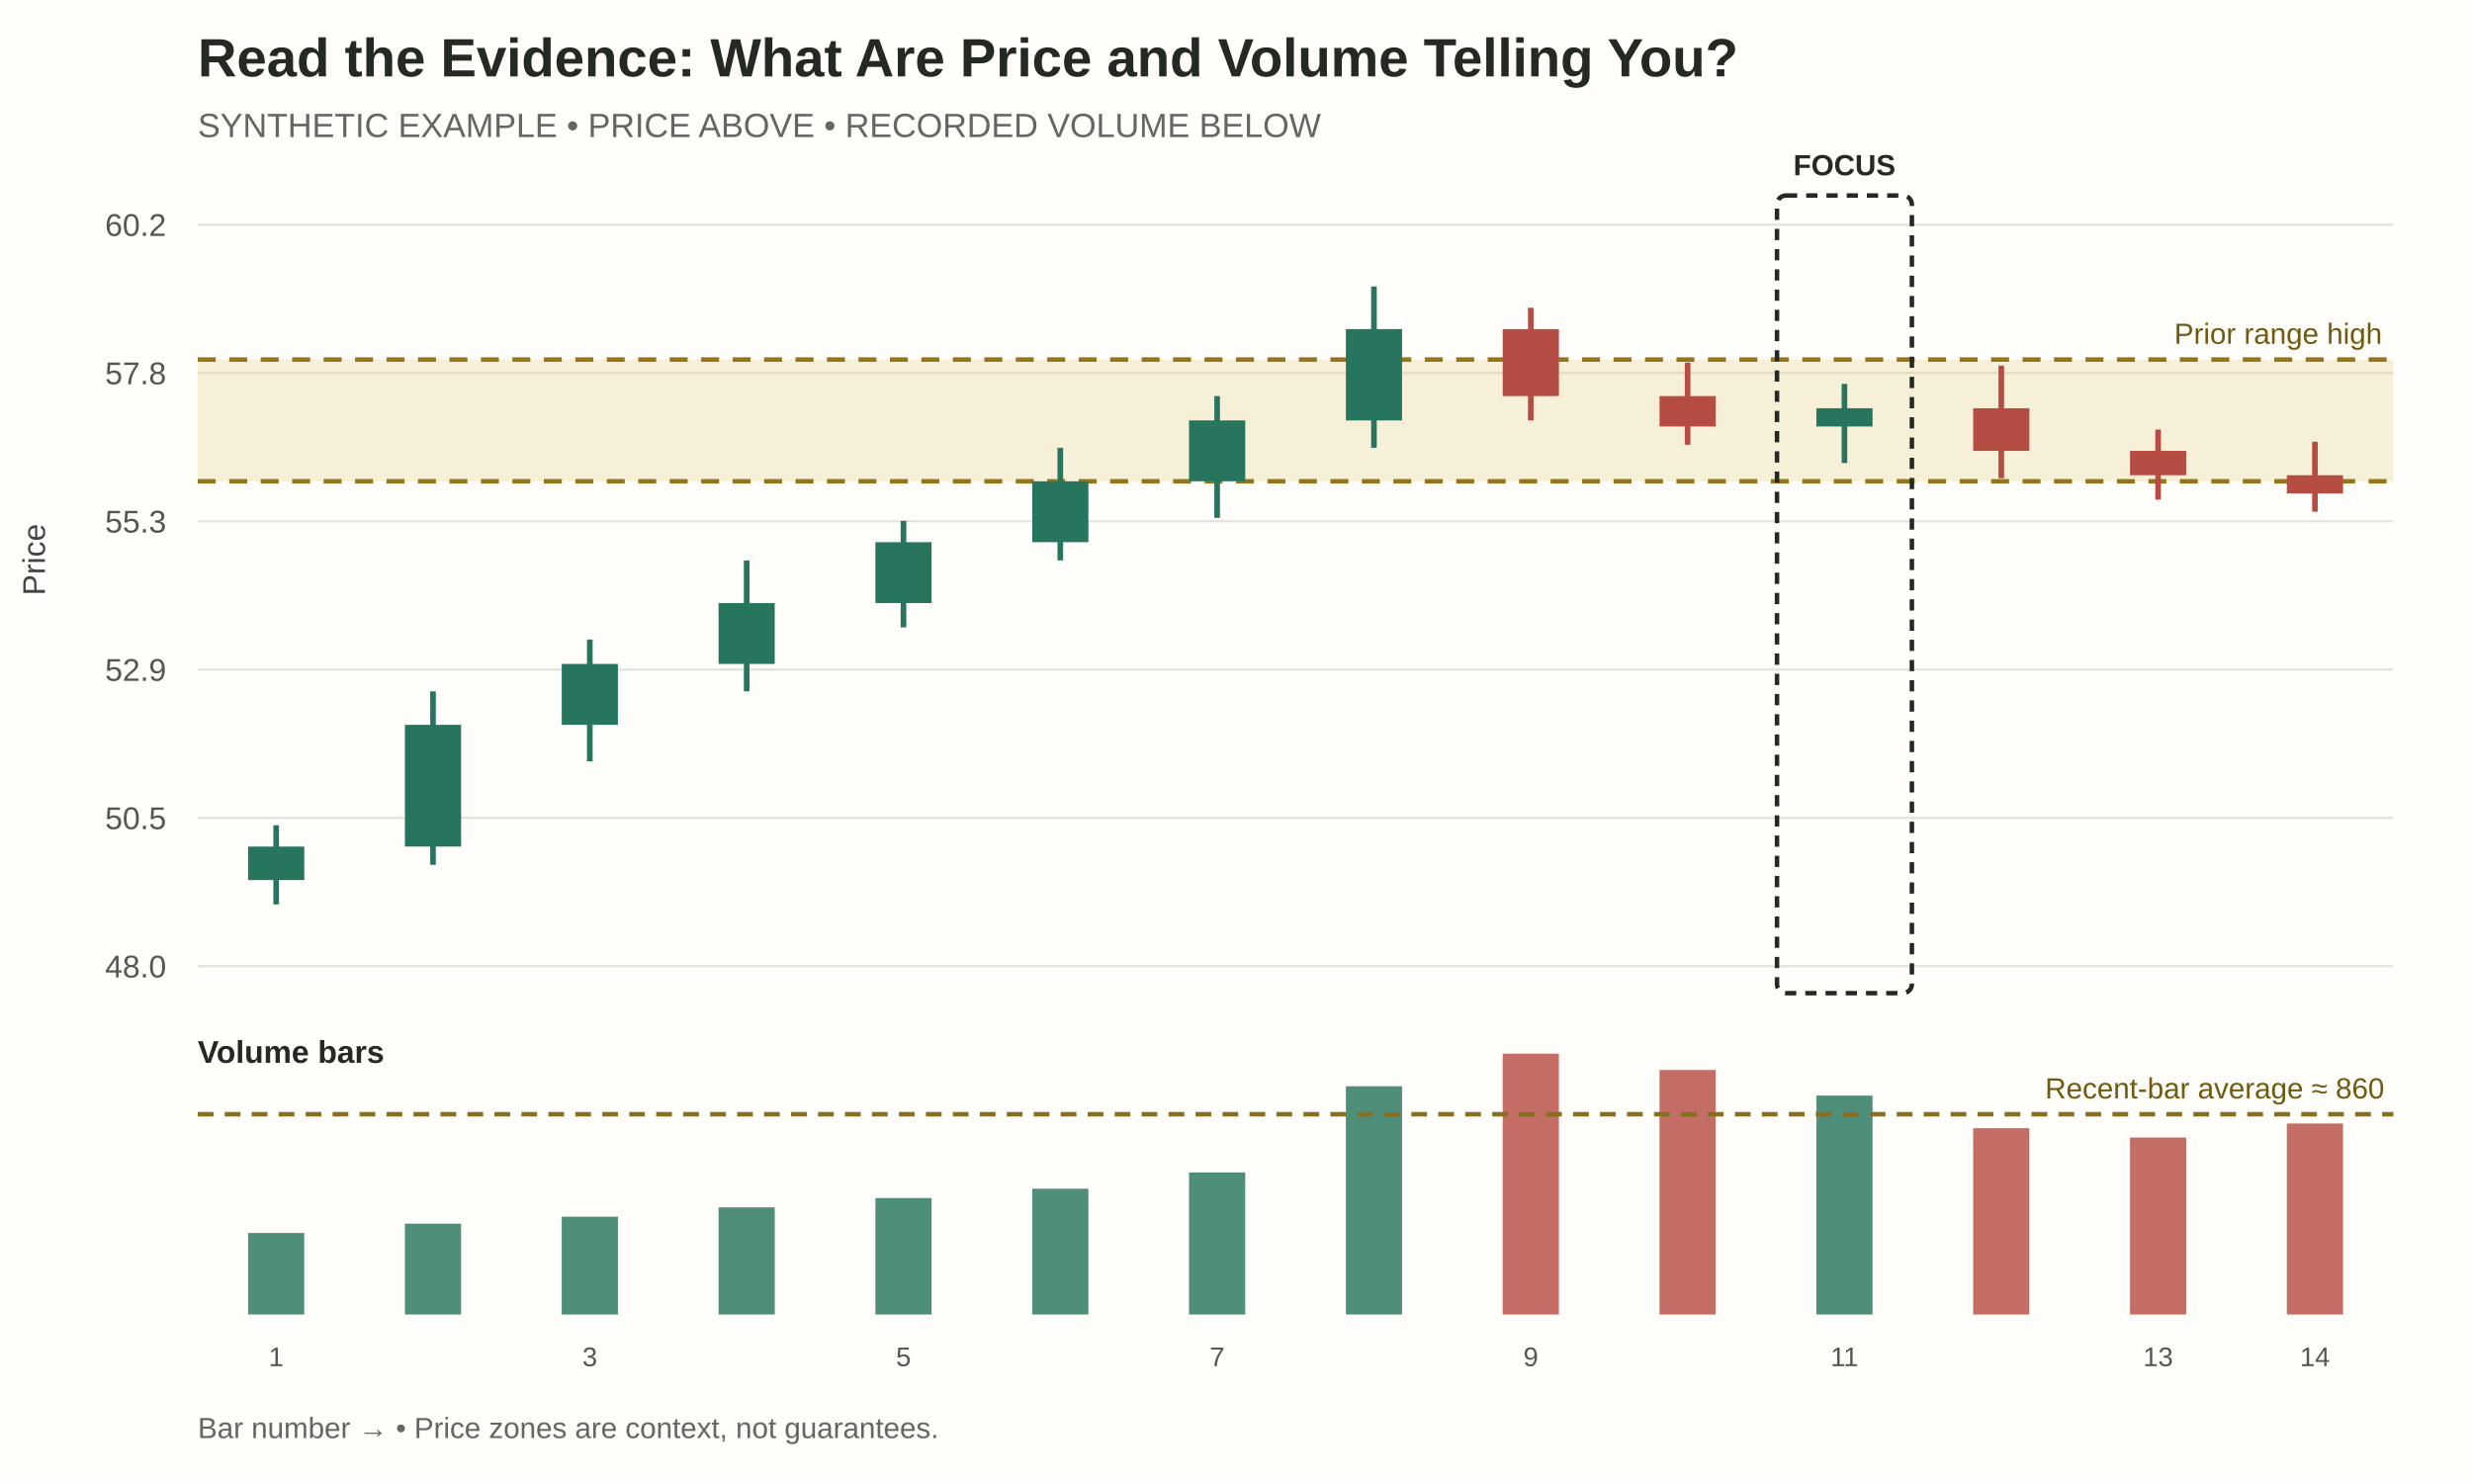
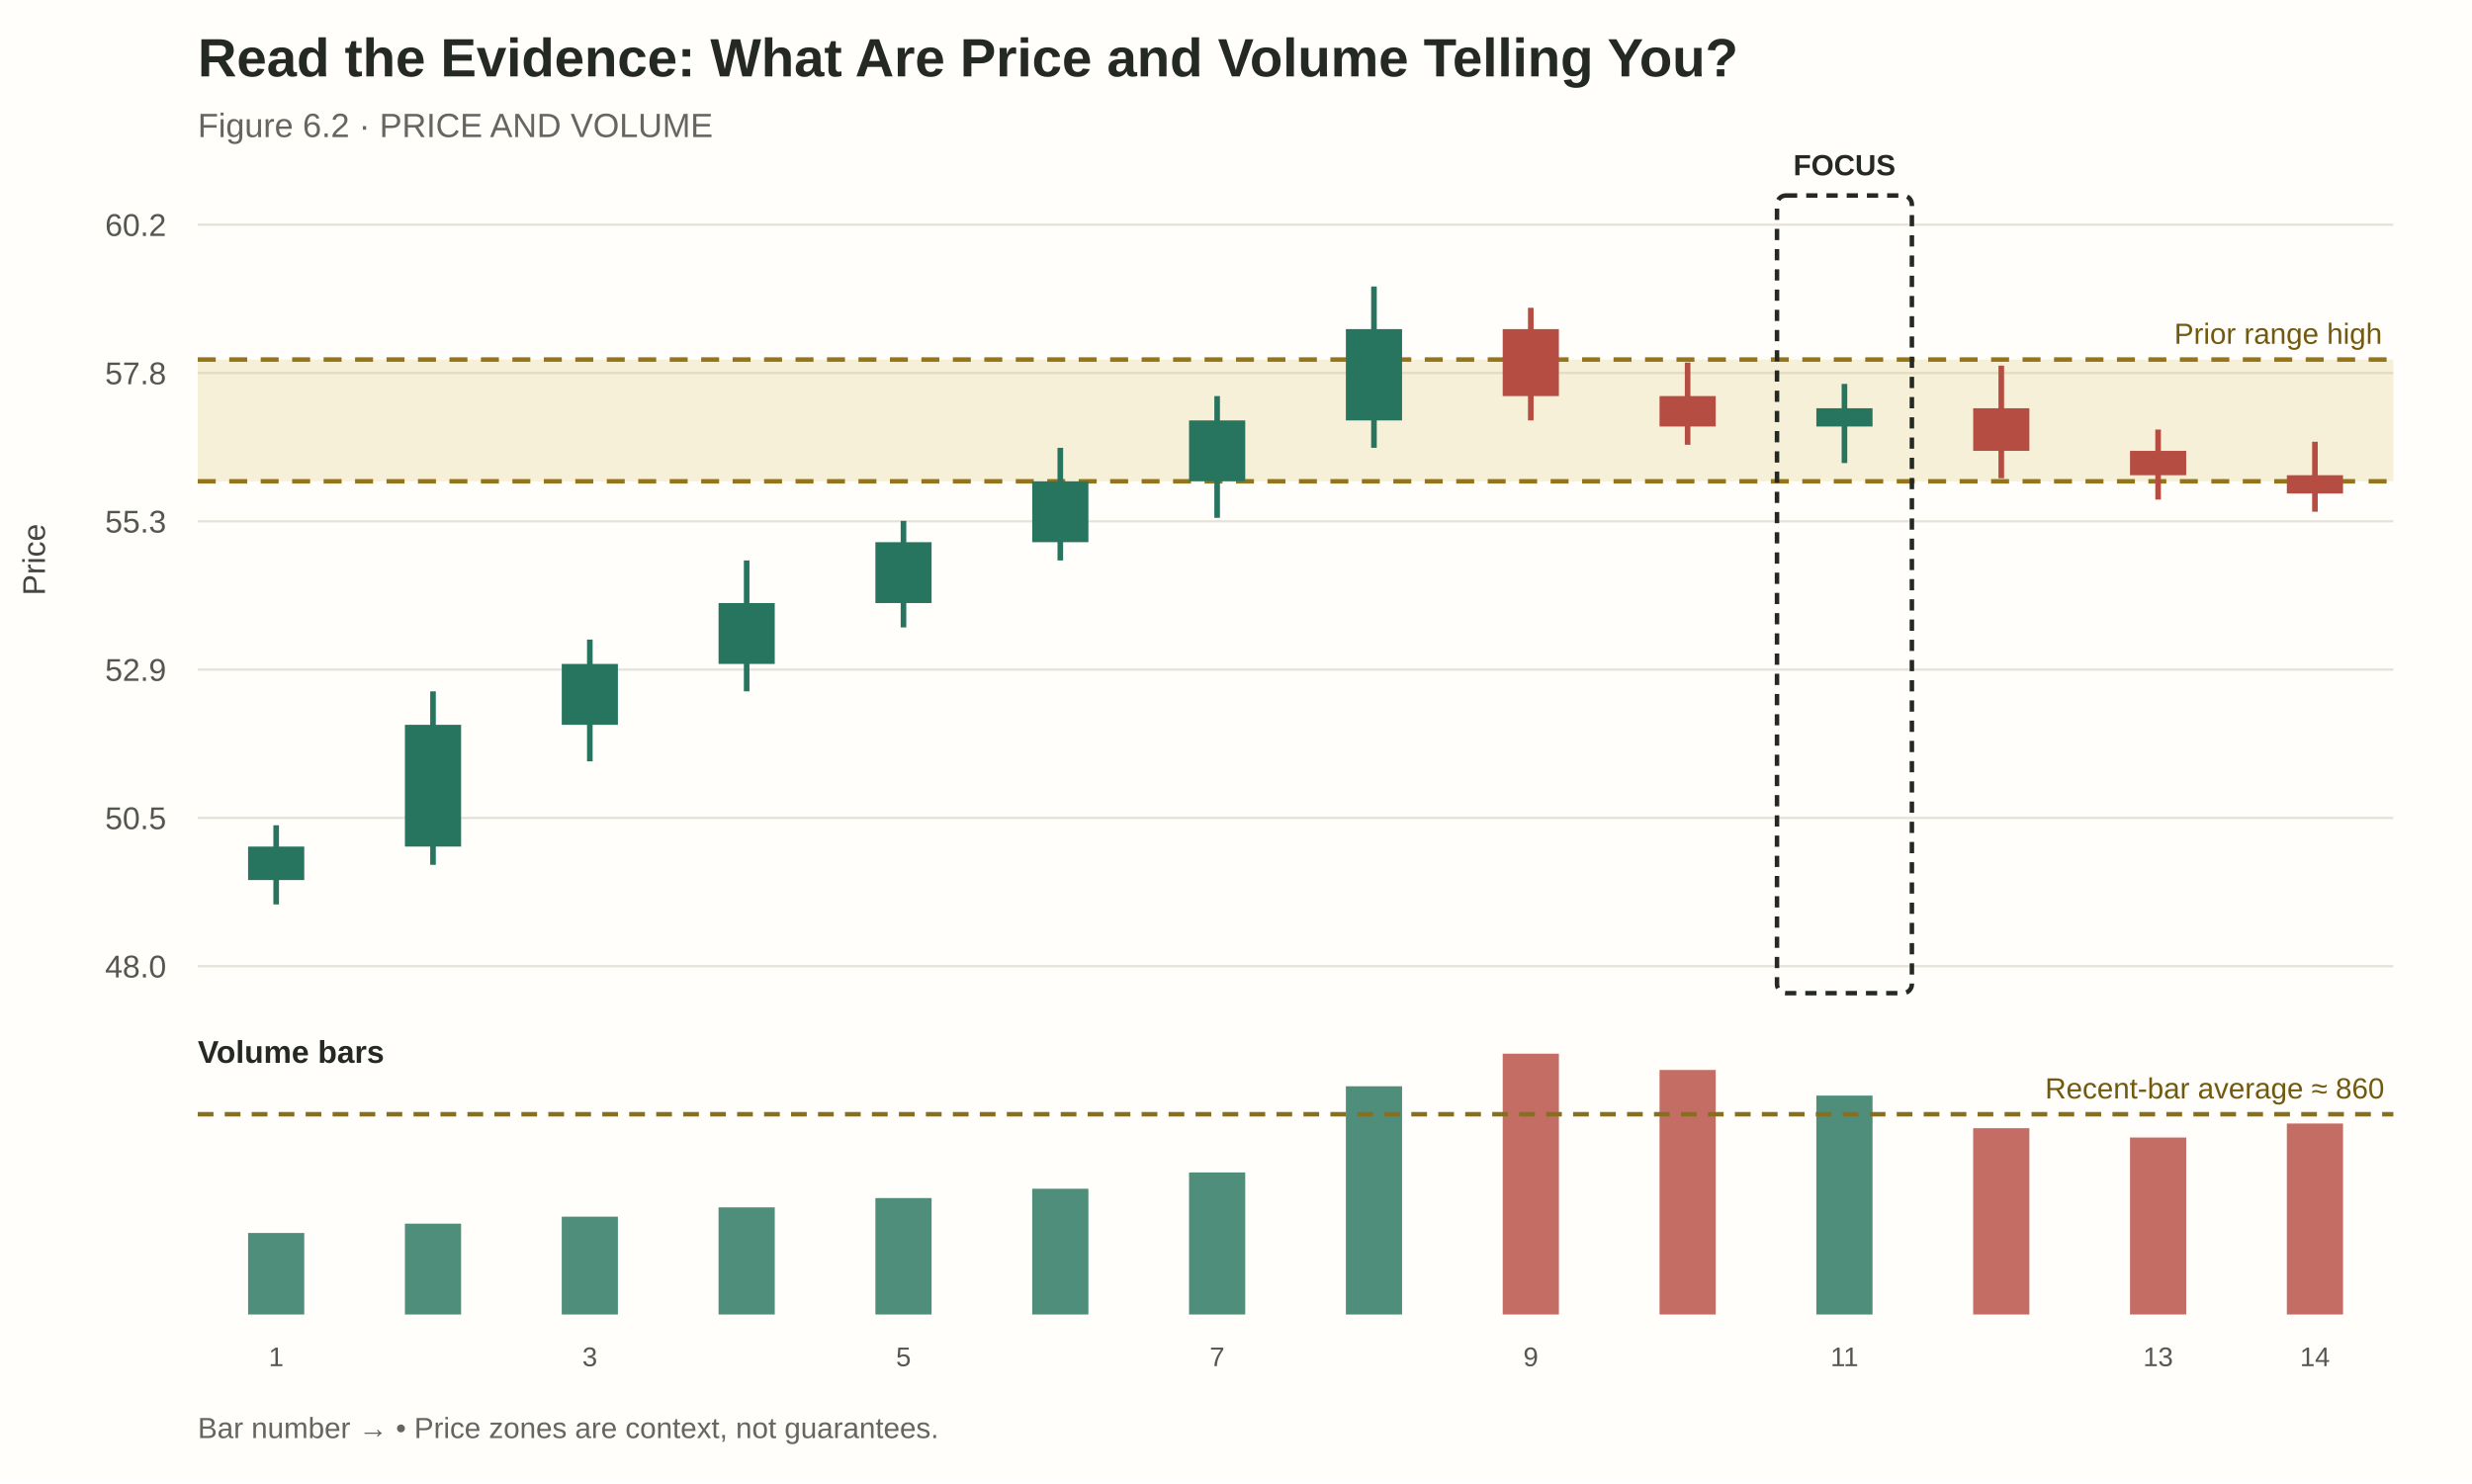
<svg xmlns="http://www.w3.org/2000/svg" role="img" aria-labelledby="chartTitle chartDesc" viewBox="0 0 1100 660" width="1100" height="660">
  <rect width="100%" height="100%" fill="#fffefa" />
  <text x="88" y="34" font-family="Arial,sans-serif" font-size="24" font-weight="700" fill="#252923">Read the Evidence: What Are Price and Volume Telling You?</text>
-   <text x="88" y="61" font-family="Arial,sans-serif" font-size="15" fill="#65665f">SYNTHETIC EXAMPLE • PRICE ABOVE • RECORDED VOLUME BELOW</text>
+   <text x="88" y="61" font-family="Arial,sans-serif" font-size="15" fill="#65665f">Figure 6.2 · PRICE AND VOLUME</text>
  <line x1="88" x2="1065" y1="430" y2="430" stroke="#e4e2d9" />
  <text x="74" y="435" text-anchor="end" font-family="Arial,sans-serif" font-size="14" fill="#545750">48.0</text>
  <line x1="88" x2="1065" y1="364" y2="364" stroke="#e4e2d9" />
  <text x="74" y="369" text-anchor="end" font-family="Arial,sans-serif" font-size="14" fill="#545750">50.5</text>
  <line x1="88" x2="1065" y1="298" y2="298" stroke="#e4e2d9" />
  <text x="74" y="303" text-anchor="end" font-family="Arial,sans-serif" font-size="14" fill="#545750">52.9</text>
  <line x1="88" x2="1065" y1="232" y2="232" stroke="#e4e2d9" />
  <text x="74" y="237" text-anchor="end" font-family="Arial,sans-serif" font-size="14" fill="#545750">55.3</text>
  <line x1="88" x2="1065" y1="166" y2="166" stroke="#e4e2d9" />
  <text x="74" y="171" text-anchor="end" font-family="Arial,sans-serif" font-size="14" fill="#545750">57.8</text>
  <line x1="88" x2="1065" y1="100" y2="100" stroke="#e4e2d9" />
  <text x="74" y="105" text-anchor="end" font-family="Arial,sans-serif" font-size="14" fill="#545750">60.2</text>
  <rect x="88" y="160.012" width="977" height="54.187" fill="#dfc66b" opacity=".24" />
  <line x1="88" x2="1065" y1="160.012" y2="160.012" stroke="#94751b" stroke-width="2" stroke-dasharray="8 6" />
  <line x1="88" x2="1065" y1="214.2" y2="214.2" stroke="#94751b" stroke-width="2" stroke-dasharray="8 6" />
  <text x="1060" y="153.012" text-anchor="end" font-family="Arial,sans-serif" font-size="13" fill="#715910">Prior range high</text>
  <text x="20" y="265" transform="rotate(-90 20 265)" font-family="Arial,sans-serif" font-size="14" fill="#444">Price</text>
  <line x1="122.893" x2="122.893" y1="367.278" y2="402.5" stroke="#28755f" stroke-width="2.5" />
  <rect x="110.393" y="376.761" width="25" height="14.901" fill="#28755f" />
  <rect x="110.393" y="548.728" width="25" height="36.272" fill="#28755f" opacity=".82" />
  <text x="122.893" y="608" text-anchor="middle" font-family="Arial,sans-serif" font-size="12" fill="#545750">1</text>
  <line x1="192.679" x2="192.679" y1="307.672" y2="384.889" stroke="#28755f" stroke-width="2.5" />
  <rect x="180.179" y="322.574" width="25" height="54.187" fill="#28755f" />
  <rect x="180.179" y="544.582" width="25" height="40.418" fill="#28755f" opacity=".82" />
  <line x1="262.464" x2="262.464" y1="284.643" y2="338.83" stroke="#28755f" stroke-width="2.5" />
  <rect x="249.964" y="295.48" width="25" height="27.094" fill="#28755f" />
  <rect x="249.964" y="541.473" width="25" height="43.527" fill="#28755f" opacity=".82" />
  <text x="262.464" y="608" text-anchor="middle" font-family="Arial,sans-serif" font-size="12" fill="#545750">3</text>
  <line x1="332.25" x2="332.25" y1="249.421" y2="307.672" stroke="#28755f" stroke-width="2.5" />
  <rect x="319.75" y="268.387" width="25" height="27.094" fill="#28755f" />
  <rect x="319.75" y="537.328" width="25" height="47.672" fill="#28755f" opacity=".82" />
  <line x1="402.036" x2="402.036" y1="231.81" y2="279.224" stroke="#28755f" stroke-width="2.5" />
  <rect x="389.536" y="241.293" width="25" height="27.094" fill="#28755f" />
  <rect x="389.536" y="533.182" width="25" height="51.818" fill="#28755f" opacity=".82" />
  <text x="402.036" y="608" text-anchor="middle" font-family="Arial,sans-serif" font-size="12" fill="#545750">5</text>
  <line x1="471.821" x2="471.821" y1="199.298" y2="249.421" stroke="#28755f" stroke-width="2.5" />
  <rect x="459.321" y="214.2" width="25" height="27.094" fill="#28755f" />
  <rect x="459.321" y="529.037" width="25" height="55.963" fill="#28755f" opacity=".82" />
  <line x1="541.607" x2="541.607" y1="176.268" y2="230.456" stroke="#28755f" stroke-width="2.5" />
  <rect x="529.107" y="187.106" width="25" height="27.094" fill="#28755f" />
  <rect x="529.107" y="521.783" width="25" height="63.217" fill="#28755f" opacity=".82" />
  <text x="541.607" y="608" text-anchor="middle" font-family="Arial,sans-serif" font-size="12" fill="#545750">7</text>
  <line x1="611.393" x2="611.393" y1="127.5" y2="199.298" stroke="#28755f" stroke-width="2.5" />
  <rect x="598.893" y="146.466" width="25" height="40.64" fill="#28755f" />
  <rect x="598.893" y="483.438" width="25" height="101.562" fill="#28755f" opacity=".82" />
  <line x1="681.179" x2="681.179" y1="136.983" y2="187.106" stroke="#b64d43" stroke-width="2.5" />
  <rect x="668.679" y="146.466" width="25" height="29.803" fill="#b64d43" />
  <rect x="668.679" y="468.929" width="25" height="116.071" fill="#b64d43" opacity=".82" />
  <text x="681.179" y="608" text-anchor="middle" font-family="Arial,sans-serif" font-size="12" fill="#545750">9</text>
  <line x1="750.964" x2="750.964" y1="161.367" y2="197.943" stroke="#b64d43" stroke-width="2.5" />
  <rect x="738.464" y="176.268" width="25" height="13.547" fill="#b64d43" />
  <rect x="738.464" y="476.183" width="25" height="108.817" fill="#b64d43" opacity=".82" />
  <line x1="820.75" x2="820.75" y1="170.85" y2="206.071" stroke="#28755f" stroke-width="2.5" />
  <rect x="808.25" y="181.687" width="25" height="8.128" fill="#28755f" />
  <rect x="808.25" y="487.583" width="25" height="97.417" fill="#28755f" opacity=".82" />
  <rect x="790.742" y="87" width="60.016" height="355" fill="none" stroke="#252923" stroke-width="2" stroke-dasharray="5 4" rx="4" />
  <text x="820.75" y="78" text-anchor="middle" font-family="Arial,sans-serif" font-size="13" font-weight="700" fill="#252923">FOCUS</text>
  <text x="820.75" y="608" text-anchor="middle" font-family="Arial,sans-serif" font-size="12" fill="#545750">11</text>
  <line x1="890.536" x2="890.536" y1="162.722" y2="212.845" stroke="#b64d43" stroke-width="2.5" />
  <rect x="878.036" y="181.687" width="25" height="18.966" fill="#b64d43" />
  <rect x="878.036" y="502.092" width="25" height="82.908" fill="#b64d43" opacity=".82" />
  <line x1="960.321" x2="960.321" y1="191.17" y2="222.328" stroke="#b64d43" stroke-width="2.5" />
  <rect x="947.821" y="200.653" width="25" height="10.837" fill="#b64d43" />
  <rect x="947.821" y="506.237" width="25" height="78.763" fill="#b64d43" opacity=".82" />
  <text x="960.321" y="608" text-anchor="middle" font-family="Arial,sans-serif" font-size="12" fill="#545750">13</text>
  <line x1="1030.107" x2="1030.107" y1="196.589" y2="227.746" stroke="#b64d43" stroke-width="2.5" />
  <rect x="1017.607" y="211.49" width="25" height="8.128" fill="#b64d43" />
  <rect x="1017.607" y="500.019" width="25" height="84.981" fill="#b64d43" opacity=".82" />
  <text x="1030.107" y="608" text-anchor="middle" font-family="Arial,sans-serif" font-size="12" fill="#545750">14</text>
  <line x1="88" x2="1065" y1="495.874" y2="495.874" stroke="#876f22" stroke-width="2" stroke-dasharray="7 5" />
  <text x="1061" y="488.874" text-anchor="end" font-family="Arial,sans-serif" font-size="13" fill="#715910">Recent-bar average ≈ 860</text>
  <text x="88" y="473" font-family="Arial,sans-serif" font-size="14" font-weight="700" fill="#252923">Volume bars</text>
  <text x="88" y="640" font-family="Arial,sans-serif" font-size="13" fill="#65665f">Bar number → • Price zones are context, not guarantees.</text>
</svg>
